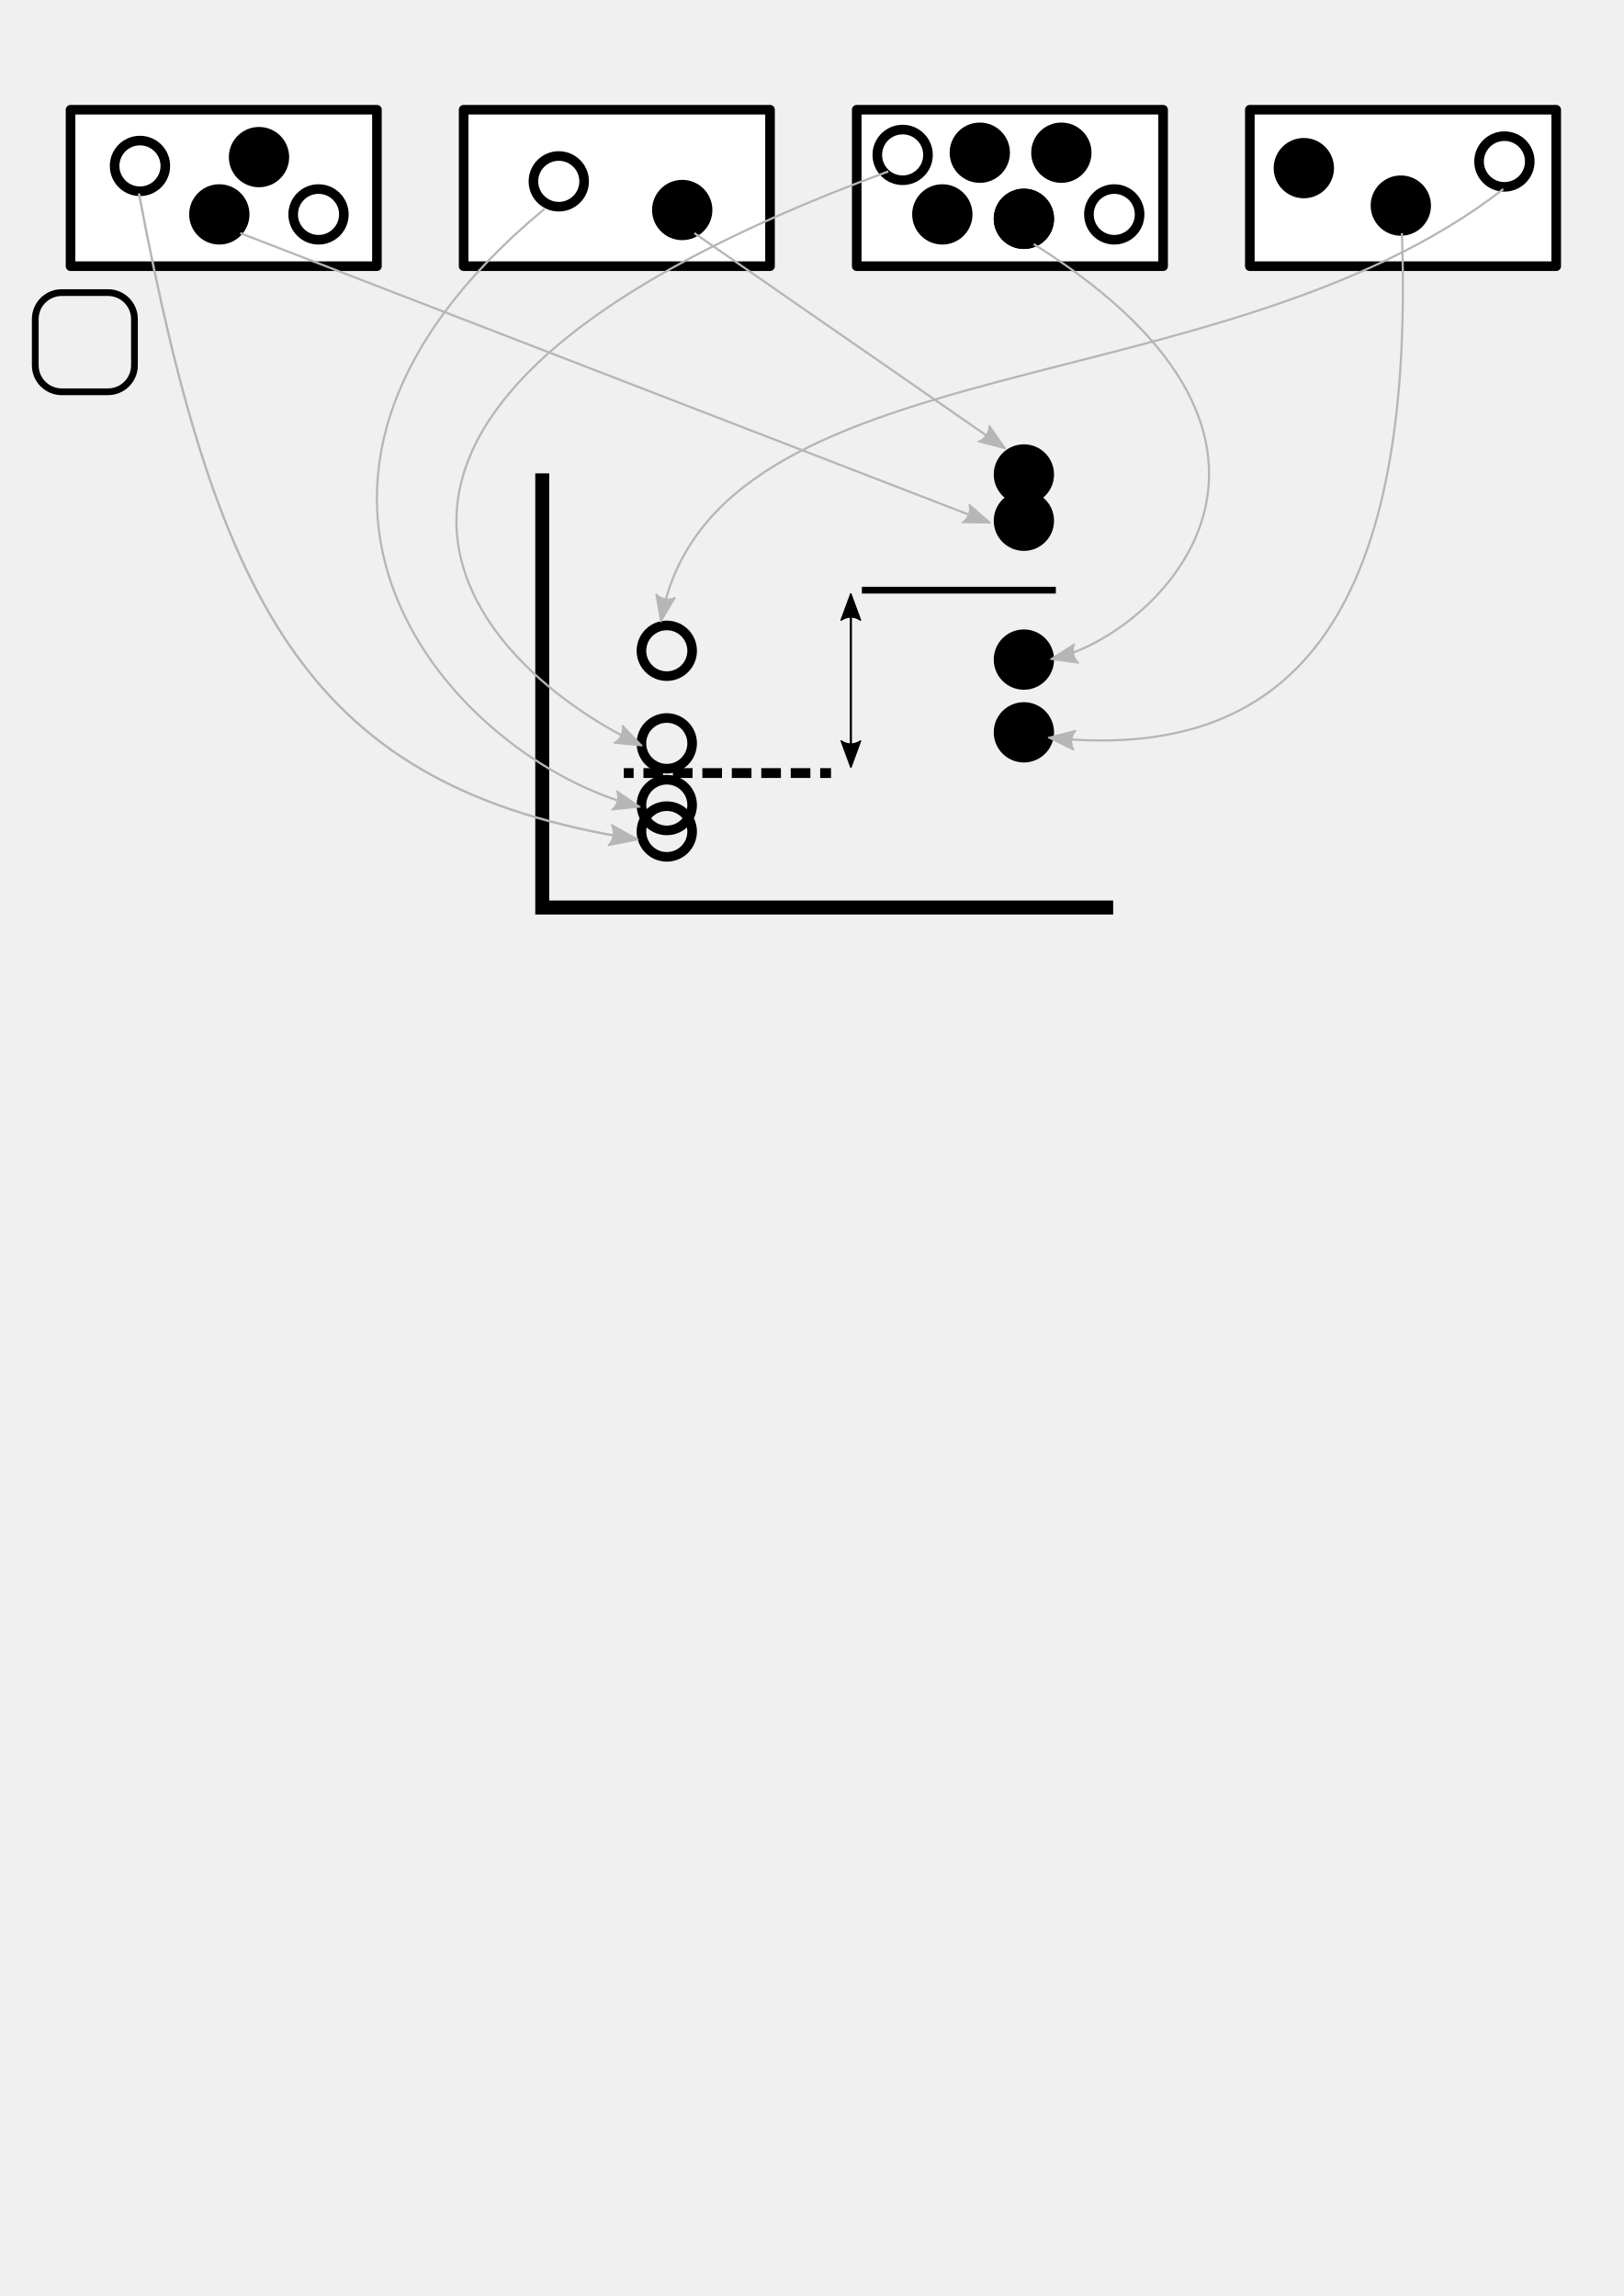
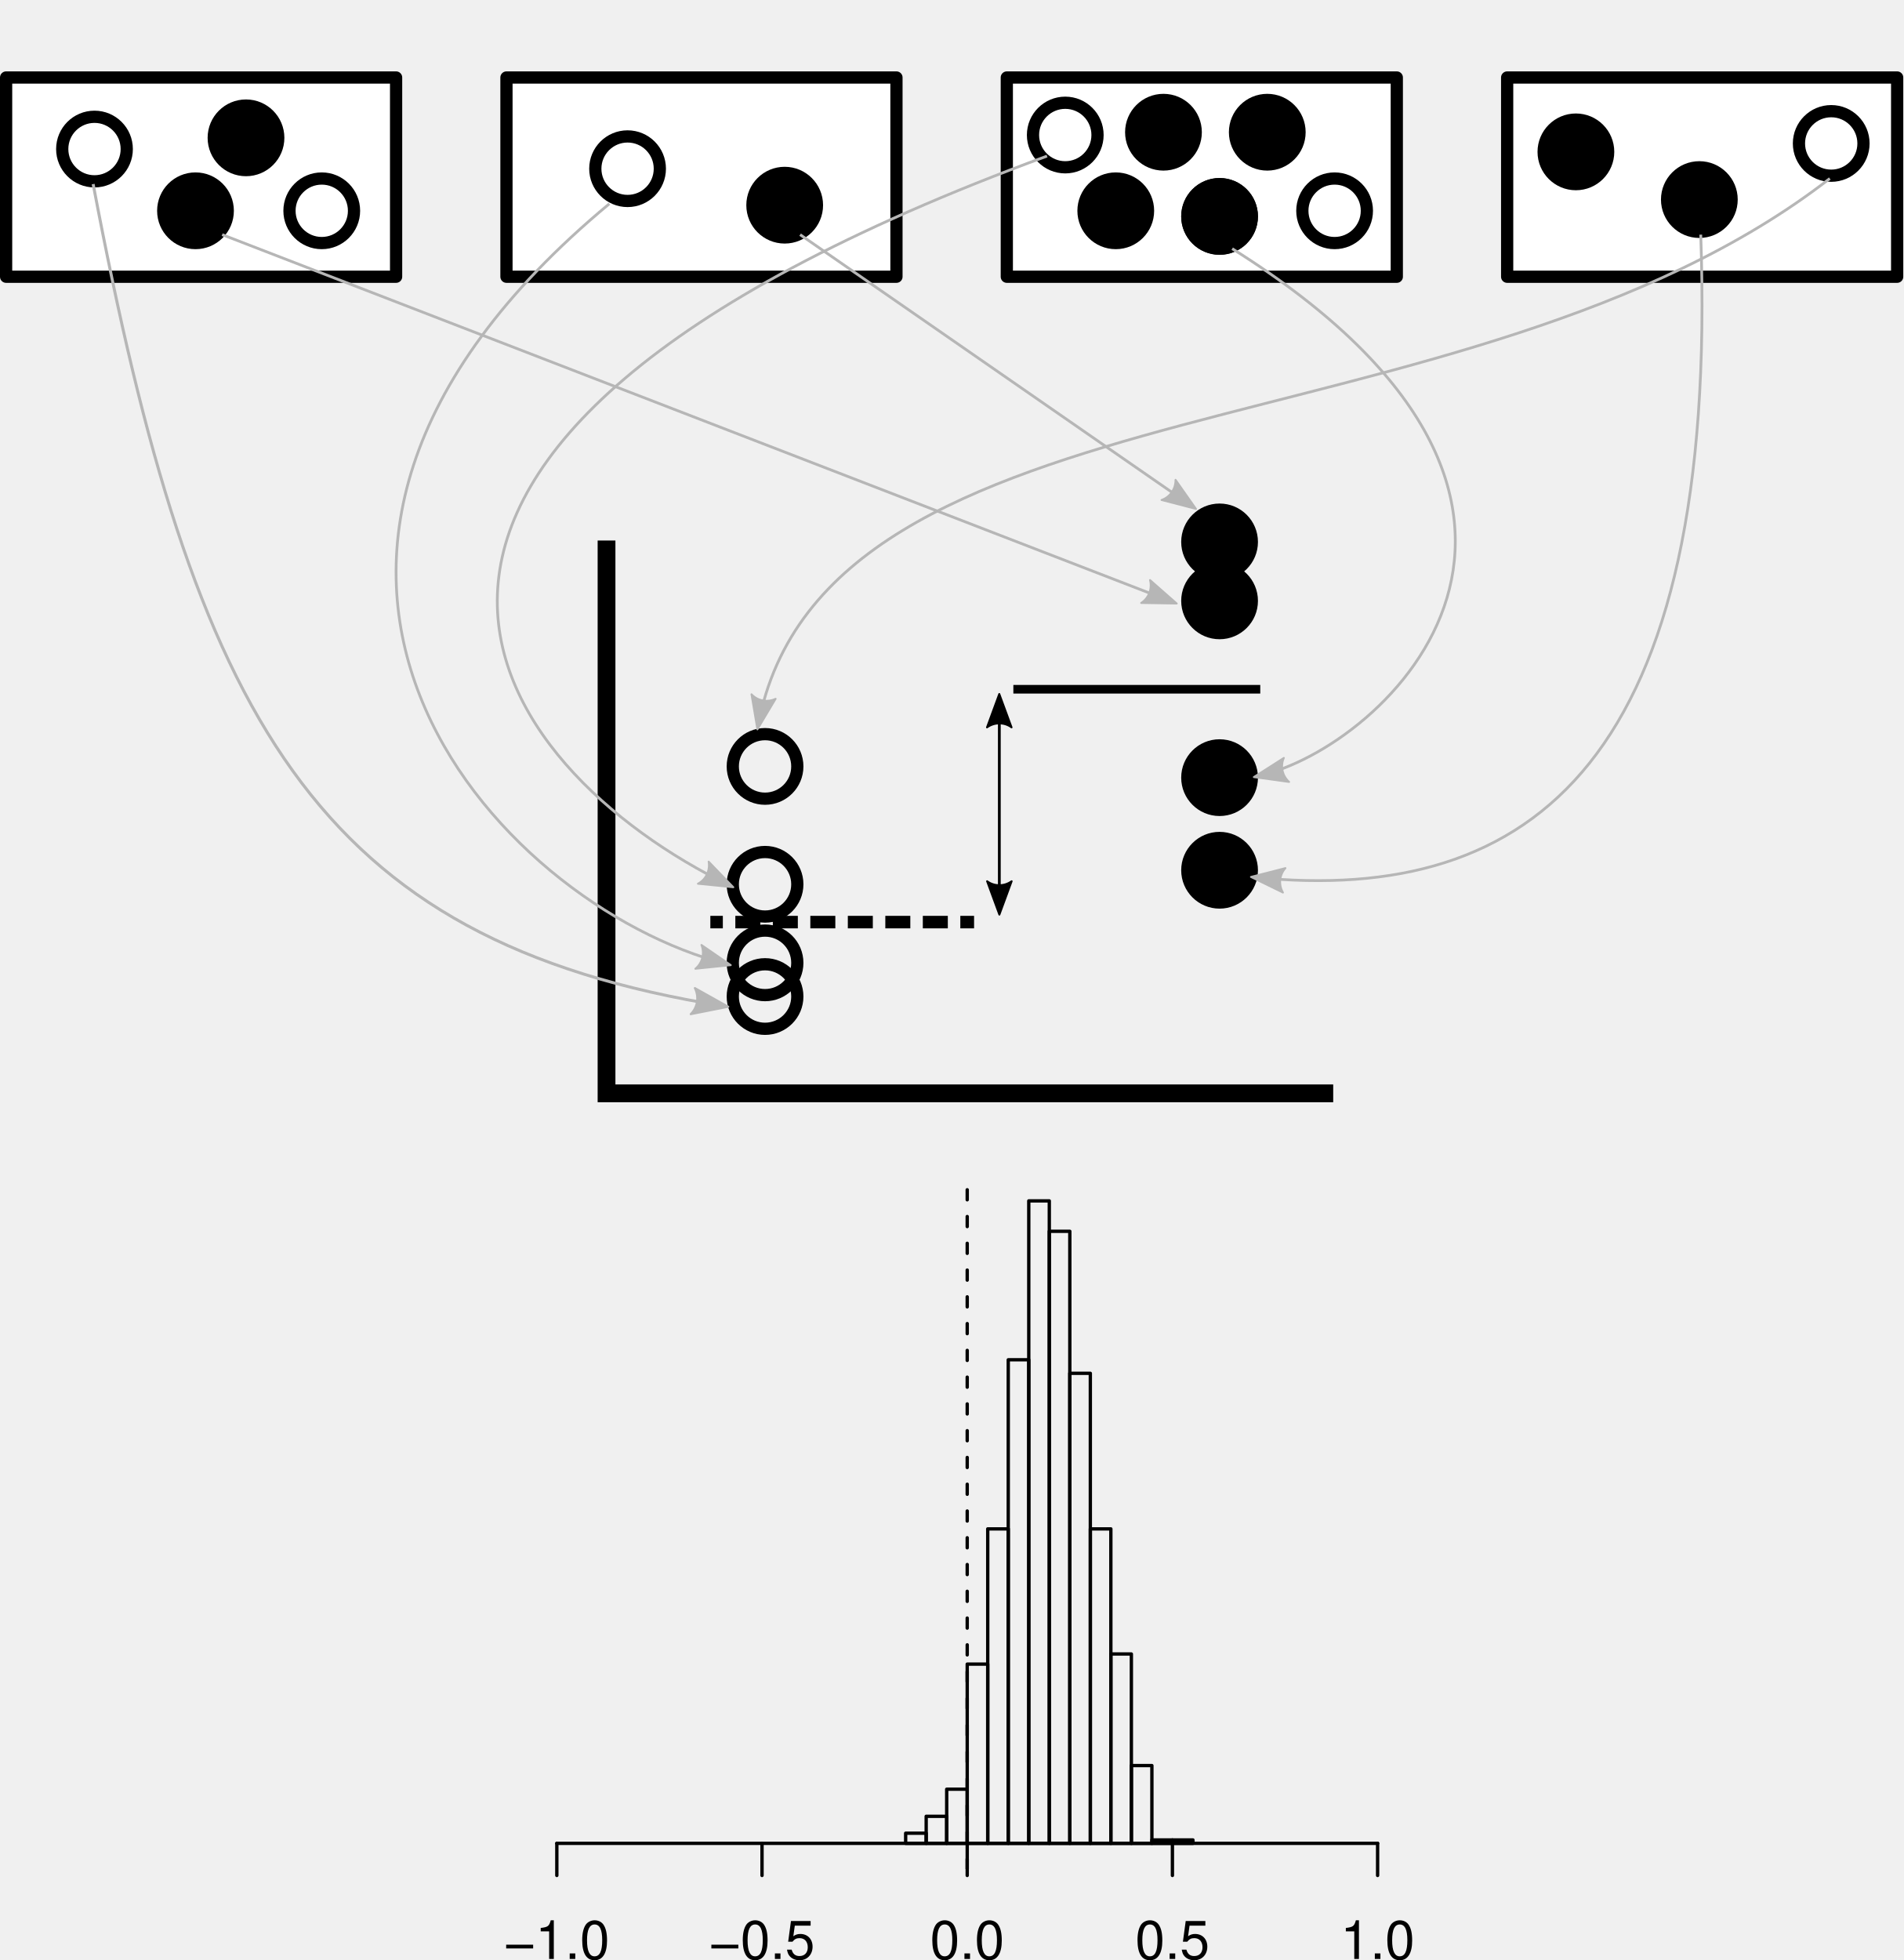
- <svg xmlns="http://www.w3.org/2000/svg" width="210mm" height="297mm" viewBox="0 0 744.094 1052.362" id="svg2" version="1.1">
+ <svg xmlns="http://www.w3.org/2000/svg" width="193.391mm" height="199.121mm" viewBox="0 0 685.243 705.545" id="svg2" version="1.1">
  <defs id="defs4">
-     <marker orient="auto" refY="0.0" refX="0.0" id="marker4967" style="overflow:visible;">
-       <path id="path4969" style="fill-rule:evenodd;stroke-width:0.625;stroke-linejoin:round;stroke:#b6b6b6;stroke-opacity:1;fill:#b6b6b6;fill-opacity:1" d="M 8.719,4.034 L -2.207,0.016 L 8.719,-4.002 C 6.973,-1.63 6.983,1.616 8.719,4.034 z " transform="scale(1.1) rotate(180) translate(1,0)" />
+     <marker orient="auto" refY="0" refX="0" id="marker4967" style="overflow:visible">
+       <path id="path4969" style="fill:#b6b6b6;fill-opacity:1;fill-rule:evenodd;stroke:#b6b6b6;stroke-width:0.625;stroke-linejoin:round;stroke-opacity:1" d="M 8.719,4.034 -2.207,0.016 8.719,-4.002 c -1.745,2.372 -1.735,5.617 -6e-7,8.035 z" transform="matrix(-1.1,0,0,-1.1,-1.1,0)" />
    </marker>
-     <marker orient="auto" refY="0.0" refX="0.0" id="marker4897" style="overflow:visible;">
-       <path id="path4899" style="fill-rule:evenodd;stroke-width:0.625;stroke-linejoin:round;stroke:#b6b6b6;stroke-opacity:1;fill:#b6b6b6;fill-opacity:1" d="M 8.719,4.034 L -2.207,0.016 L 8.719,-4.002 C 6.973,-1.63 6.983,1.616 8.719,4.034 z " transform="scale(1.1) rotate(180) translate(1,0)" />
+     <marker orient="auto" refY="0" refX="0" id="marker4897" style="overflow:visible">
+       <path id="path4899" style="fill:#b6b6b6;fill-opacity:1;fill-rule:evenodd;stroke:#b6b6b6;stroke-width:0.625;stroke-linejoin:round;stroke-opacity:1" d="M 8.719,4.034 -2.207,0.016 8.719,-4.002 c -1.745,2.372 -1.735,5.617 -6e-7,8.035 z" transform="matrix(-1.1,0,0,-1.1,-1.1,0)" />
    </marker>
-     <marker orient="auto" refY="0.0" refX="0.0" id="marker4833" style="overflow:visible;">
-       <path id="path4835" style="fill-rule:evenodd;stroke-width:0.625;stroke-linejoin:round;stroke:#b6b6b6;stroke-opacity:1;fill:#b6b6b6;fill-opacity:1" d="M 8.719,4.034 L -2.207,0.016 L 8.719,-4.002 C 6.973,-1.63 6.983,1.616 8.719,4.034 z " transform="scale(1.1) rotate(180) translate(1,0)" />
+     <marker orient="auto" refY="0" refX="0" id="marker4833" style="overflow:visible">
+       <path id="path4835" style="fill:#b6b6b6;fill-opacity:1;fill-rule:evenodd;stroke:#b6b6b6;stroke-width:0.625;stroke-linejoin:round;stroke-opacity:1" d="M 8.719,4.034 -2.207,0.016 8.719,-4.002 c -1.745,2.372 -1.735,5.617 -6e-7,8.035 z" transform="matrix(-1.1,0,0,-1.1,-1.1,0)" />
    </marker>
-     <marker orient="auto" refY="0.0" refX="0.0" id="marker4775" style="overflow:visible;">
-       <path id="path4777" style="fill-rule:evenodd;stroke-width:0.625;stroke-linejoin:round;stroke:#b6b6b6;stroke-opacity:1;fill:#b6b6b6;fill-opacity:1" d="M 8.719,4.034 L -2.207,0.016 L 8.719,-4.002 C 6.973,-1.63 6.983,1.616 8.719,4.034 z " transform="scale(1.1) rotate(180) translate(1,0)" />
+     <marker orient="auto" refY="0" refX="0" id="marker4775" style="overflow:visible">
+       <path id="path4777" style="fill:#b6b6b6;fill-opacity:1;fill-rule:evenodd;stroke:#b6b6b6;stroke-width:0.625;stroke-linejoin:round;stroke-opacity:1" d="M 8.719,4.034 -2.207,0.016 8.719,-4.002 c -1.745,2.372 -1.735,5.617 -6e-7,8.035 z" transform="matrix(-1.1,0,0,-1.1,-1.1,0)" />
    </marker>
-     <marker orient="auto" refY="0.0" refX="0.0" id="marker4723" style="overflow:visible;">
-       <path id="path4725" style="fill-rule:evenodd;stroke-width:0.625;stroke-linejoin:round;stroke:#b6b6b6;stroke-opacity:1;fill:#b6b6b6;fill-opacity:1" d="M 8.719,4.034 L -2.207,0.016 L 8.719,-4.002 C 6.973,-1.63 6.983,1.616 8.719,4.034 z " transform="scale(1.1) rotate(180) translate(1,0)" />
+     <marker orient="auto" refY="0" refX="0" id="marker4723" style="overflow:visible">
+       <path id="path4725" style="fill:#b6b6b6;fill-opacity:1;fill-rule:evenodd;stroke:#b6b6b6;stroke-width:0.625;stroke-linejoin:round;stroke-opacity:1" d="M 8.719,4.034 -2.207,0.016 8.719,-4.002 c -1.745,2.372 -1.735,5.617 -6e-7,8.035 z" transform="matrix(-1.1,0,0,-1.1,-1.1,0)" />
    </marker>
-     <marker style="overflow:visible;" id="marker4665" refX="0.0" refY="0.0" orient="auto">
-       <path transform="scale(1.1) rotate(180) translate(1,0)" d="M 8.719,4.034 L -2.207,0.016 L 8.719,-4.002 C 6.973,-1.63 6.983,1.616 8.719,4.034 z " style="fill-rule:evenodd;stroke-width:0.625;stroke-linejoin:round;stroke:#b6b6b6;stroke-opacity:1;fill:#b6b6b6;fill-opacity:1" id="path4667" />
+     <marker style="overflow:visible" id="marker4665" refX="0" refY="0" orient="auto">
+       <path transform="matrix(-1.1,0,0,-1.1,-1.1,0)" d="M 8.719,4.034 -2.207,0.016 8.719,-4.002 c -1.745,2.372 -1.735,5.617 -6e-7,8.035 z" style="fill:#b6b6b6;fill-opacity:1;fill-rule:evenodd;stroke:#b6b6b6;stroke-width:0.625;stroke-linejoin:round;stroke-opacity:1" id="path4667" />
    </marker>
-     <marker style="overflow:visible;" id="marker4625" refX="0.0" refY="0.0" orient="auto">
-       <path transform="scale(1.1) rotate(180) translate(1,0)" d="M 8.719,4.034 L -2.207,0.016 L 8.719,-4.002 C 6.973,-1.63 6.983,1.616 8.719,4.034 z " style="fill-rule:evenodd;stroke-width:0.625;stroke-linejoin:round;stroke:#b6b6b6;stroke-opacity:1;fill:#b6b6b6;fill-opacity:1" id="path4627" />
+     <marker style="overflow:visible" id="marker4625" refX="0" refY="0" orient="auto">
+       <path transform="matrix(-1.1,0,0,-1.1,-1.1,0)" d="M 8.719,4.034 -2.207,0.016 8.719,-4.002 c -1.745,2.372 -1.735,5.617 -6e-7,8.035 z" style="fill:#b6b6b6;fill-opacity:1;fill-rule:evenodd;stroke:#b6b6b6;stroke-width:0.625;stroke-linejoin:round;stroke-opacity:1" id="path4627" />
    </marker>
-     <marker style="overflow:visible;" id="marker4591" refX="0.0" refY="0.0" orient="auto">
-       <path transform="scale(1.1) rotate(180) translate(1,0)" d="M 8.719,4.034 L -2.207,0.016 L 8.719,-4.002 C 6.973,-1.63 6.983,1.616 8.719,4.034 z " style="fill-rule:evenodd;stroke-width:0.625;stroke-linejoin:round;stroke:#b6b6b6;stroke-opacity:1;fill:#b6b6b6;fill-opacity:1" id="path4593" />
+     <marker style="overflow:visible" id="marker4591" refX="0" refY="0" orient="auto">
+       <path transform="matrix(-1.1,0,0,-1.1,-1.1,0)" d="M 8.719,4.034 -2.207,0.016 8.719,-4.002 c -1.745,2.372 -1.735,5.617 -6e-7,8.035 z" style="fill:#b6b6b6;fill-opacity:1;fill-rule:evenodd;stroke:#b6b6b6;stroke-width:0.625;stroke-linejoin:round;stroke-opacity:1" id="path4593" />
    </marker>
-     <marker orient="auto" refY="0.0" refX="0.0" id="Arrow2Lend" style="overflow:visible;">
-       <path id="path4264" style="fill-rule:evenodd;stroke-width:0.625;stroke-linejoin:round;stroke:#000000;stroke-opacity:1;fill:#000000;fill-opacity:1" d="M 8.719,4.034 L -2.207,0.016 L 8.719,-4.002 C 6.973,-1.63 6.983,1.616 8.719,4.034 z " transform="scale(1.1) rotate(180) translate(1,0)" />
+     <marker orient="auto" refY="0" refX="0" id="Arrow2Lend" style="overflow:visible">
+       <path id="path4264" style="fill:#000000;fill-opacity:1;fill-rule:evenodd;stroke:#000000;stroke-width:0.625;stroke-linejoin:round;stroke-opacity:1" d="M 8.719,4.034 -2.207,0.016 8.719,-4.002 c -1.745,2.372 -1.735,5.617 -6e-7,8.035 z" transform="matrix(-1.1,0,0,-1.1,-1.1,0)" />
    </marker>
-     <marker orient="auto" refY="0.0" refX="0.0" id="Arrow2Lstart" style="overflow:visible">
-       <path id="path4261" style="fill-rule:evenodd;stroke-width:0.625;stroke-linejoin:round;stroke:#000000;stroke-opacity:1;fill:#000000;fill-opacity:1" d="M 8.719,4.034 L -2.207,0.016 L 8.719,-4.002 C 6.973,-1.63 6.983,1.616 8.719,4.034 z " transform="scale(1.1) translate(1,0)" />
+     <marker orient="auto" refY="0" refX="0" id="Arrow2Lstart" style="overflow:visible">
+       <path id="path4261" style="fill:#000000;fill-opacity:1;fill-rule:evenodd;stroke:#000000;stroke-width:0.625;stroke-linejoin:round;stroke-opacity:1" d="M 8.719,4.034 -2.207,0.016 8.719,-4.002 c -1.745,2.372 -1.735,5.617 -6e-7,8.035 z" transform="matrix(1.1,0,0,1.1,1.1,0)" />
    </marker>
-     <marker orient="auto" refY="0.0" refX="0.0" id="Arrow1Lstart" style="overflow:visible">
-       <path id="path4243" d="M 0.0,0.0 L 5.0,-5.0 L -12.5,0.0 L 5.0,5.0 L 0.0,0.0 z " style="fill-rule:evenodd;stroke:#000000;stroke-width:1pt;stroke-opacity:1;fill:#000000;fill-opacity:1" transform="scale(0.8) translate(12.5,0)" />
+     <marker orient="auto" refY="0" refX="0" id="Arrow1Lstart" style="overflow:visible">
+       <path id="path4243" d="M 0,0 5,-5 -12.5,0 5,5 0,0 Z" style="fill:#000000;fill-opacity:1;fill-rule:evenodd;stroke:#000000;stroke-width:1pt;stroke-opacity:1" transform="matrix(0.8,0,0,0.8,10,0)" />
    </marker>
+     <clipPath id="clipPath6672" clipPathUnits="userSpaceOnUse">
+       <path id="path6674" d="m 59.04,73.44 198.72,0 0,155.52 -198.72,0 0,-155.52 z" />
+     </clipPath>
+     <clipPath id="clipPath6742" clipPathUnits="userSpaceOnUse">
+       <path id="path6744" d="m 59.04,73.44 198.72,0 0,155.52 -198.72,0 0,-155.52 z" />
+     </clipPath>
  </defs>
-   <g id="layer1">
+   <g id="layer1" transform="translate(-30.12488,-22.39422)">
    <rect style="opacity:1;fill:#ffffff;fill-opacity:1;stroke:#000000;stroke-width:4.4;stroke-linecap:square;stroke-linejoin:round;stroke-miterlimit:4;stroke-dasharray:none;stroke-dashoffset:0;stroke-opacity:1" id="rect4136" width="140.411" height="71.721" x="32.325" y="50.291" ry="0" />
    <rect ry="0" y="50.291" x="212.469" height="71.721" width="140.411" id="rect4138" style="opacity:1;fill:#ffffff;fill-opacity:1;stroke:#000000;stroke-width:4.4;stroke-linecap:square;stroke-linejoin:round;stroke-miterlimit:4;stroke-dasharray:none;stroke-dashoffset:0;stroke-opacity:1" />
    <rect style="opacity:1;fill:#ffffff;fill-opacity:1;stroke:#000000;stroke-width:4.4;stroke-linecap:square;stroke-linejoin:round;stroke-miterlimit:4;stroke-dasharray:none;stroke-dashoffset:0;stroke-opacity:1" id="rect4140" width="140.411" height="71.721" x="392.613" y="50.291" ry="0" />
    <rect ry="0" y="50.291" x="572.756" height="71.721" width="140.411" id="rect4142" style="opacity:1;fill:#ffffff;fill-opacity:1;stroke:#000000;stroke-width:4.4;stroke-linecap:square;stroke-linejoin:round;stroke-miterlimit:4;stroke-dasharray:none;stroke-dashoffset:0;stroke-opacity:1" />
    <flowRoot xml:space="preserve" id="flowRoot4144" style="font-style:normal;font-weight:normal;font-size:23.299px;line-height:125%;font-family:sans-serif;letter-spacing:0px;word-spacing:0px;fill:#000000;fill-opacity:1;stroke:none;stroke-width:1px;stroke-linecap:butt;stroke-linejoin:miter;stroke-opacity:1" transform="translate(12.12183,-1.010153)">
      <flowRegion id="flowRegion4146">
        <rect id="rect4148" width="346.566" height="70.608" x="18.811" y="17.883" />
      </flowRegion>
      <flowPara id="flowPara4150">Language Families</flowPara>
    </flowRoot>
    <circle style="opacity:1;fill:#ffffff;fill-opacity:1;stroke:#000000;stroke-width:4.4;stroke-linecap:square;stroke-linejoin:round;stroke-miterlimit:4;stroke-dasharray:none;stroke-dashoffset:0;stroke-opacity:1" id="path4152" cx="64.145" cy="76.05" r="11.617" />
    <circle r="11.617" cy="98.273" cx="100.51" id="circle4154" style="opacity:1;fill:#000000;fill-opacity:1;stroke:#000000;stroke-width:4.4;stroke-linecap:square;stroke-linejoin:round;stroke-miterlimit:4;stroke-dasharray:none;stroke-dashoffset:0;stroke-opacity:1" />
    <circle style="opacity:1;fill:#000000;fill-opacity:1;stroke:#000000;stroke-width:4.4;stroke-linecap:square;stroke-linejoin:round;stroke-miterlimit:4;stroke-dasharray:none;stroke-dashoffset:0;stroke-opacity:1" id="circle4156" cx="118.693" cy="72.009" r="11.617" />
    <circle r="11.617" cy="98.273" cx="145.967" id="circle4158" style="opacity:1;fill:#ffffff;fill-opacity:1;stroke:#000000;stroke-width:4.4;stroke-linecap:square;stroke-linejoin:round;stroke-miterlimit:4;stroke-dasharray:none;stroke-dashoffset:0;stroke-opacity:1" />
    <circle style="opacity:1;fill:#000000;fill-opacity:1;stroke:#000000;stroke-width:4.4;stroke-linecap:square;stroke-linejoin:round;stroke-miterlimit:4;stroke-dasharray:none;stroke-dashoffset:0;stroke-opacity:1" id="circle4160" cx="312.642" cy="96.253" r="11.617" />
    <circle r="11.617" cy="83.121" cx="256.074" id="circle4162" style="opacity:1;fill:#ffffff;fill-opacity:1;stroke:#000000;stroke-width:4.4;stroke-linecap:square;stroke-linejoin:round;stroke-miterlimit:4;stroke-dasharray:none;stroke-dashoffset:0;stroke-opacity:1" />
    <circle style="opacity:1;fill:#ffffff;fill-opacity:1;stroke:#000000;stroke-width:4.4;stroke-linecap:square;stroke-linejoin:round;stroke-miterlimit:4;stroke-dasharray:none;stroke-dashoffset:0;stroke-opacity:1" id="circle4164" cx="413.657" cy="70.999" r="11.617" />
    <circle r="11.617" cy="69.989" cx="449.013" id="circle4166" style="opacity:1;fill:#000000;fill-opacity:1;stroke:#000000;stroke-width:4.4;stroke-linecap:square;stroke-linejoin:round;stroke-miterlimit:4;stroke-dasharray:none;stroke-dashoffset:0;stroke-opacity:1" />
    <circle style="opacity:1;fill:#000000;fill-opacity:1;stroke:#000000;stroke-width:4.4;stroke-linecap:square;stroke-linejoin:round;stroke-miterlimit:4;stroke-dasharray:none;stroke-dashoffset:0;stroke-opacity:1" id="circle4168" cx="486.388" cy="69.989" r="11.617" />
    <circle r="11.617" cy="98.273" cx="510.632" id="circle4170" style="opacity:1;fill:#ffffff;fill-opacity:1;stroke:#000000;stroke-width:4.4;stroke-linecap:square;stroke-linejoin:round;stroke-miterlimit:4;stroke-dasharray:none;stroke-dashoffset:0;stroke-opacity:1" />
    <circle style="opacity:1;fill:#000000;fill-opacity:1;stroke:#000000;stroke-width:4.4;stroke-linecap:square;stroke-linejoin:round;stroke-miterlimit:4;stroke-dasharray:none;stroke-dashoffset:0;stroke-opacity:1" id="circle4172" cx="469.216" cy="100.293" r="11.617" />
    <circle r="11.617" cy="98.273" cx="431.84" id="circle4174" style="opacity:1;fill:#000000;fill-opacity:1;stroke:#000000;stroke-width:4.4;stroke-linecap:square;stroke-linejoin:round;stroke-miterlimit:4;stroke-dasharray:none;stroke-dashoffset:0;stroke-opacity:1" />
    <circle style="opacity:1;fill:#000000;fill-opacity:1;stroke:#000000;stroke-width:4.4;stroke-linecap:square;stroke-linejoin:round;stroke-miterlimit:4;stroke-dasharray:none;stroke-dashoffset:0;stroke-opacity:1" id="circle4176" cx="597.505" cy="77.06" r="11.617" />
    <circle r="11.617" cy="94.233" cx="641.952" id="circle4178" style="opacity:1;fill:#000000;fill-opacity:1;stroke:#000000;stroke-width:4.4;stroke-linecap:square;stroke-linejoin:round;stroke-miterlimit:4;stroke-dasharray:none;stroke-dashoffset:0;stroke-opacity:1" />
    <circle style="opacity:1;fill:#ffffff;fill-opacity:1;stroke:#000000;stroke-width:4.4;stroke-linecap:square;stroke-linejoin:round;stroke-miterlimit:4;stroke-dasharray:none;stroke-dashoffset:0;stroke-opacity:1" id="circle4180" cx="689.429" cy="74.029" r="11.617" />
    <path style="fill:none;fill-rule:evenodd;stroke:#000000;stroke-width:6.4;stroke-linecap:butt;stroke-linejoin:miter;stroke-miterlimit:4;stroke-dasharray:none;stroke-opacity:1" d="m 248.498,216.966 0,199 261.63,0" id="path4182" />
    <circle style="opacity:1;fill:none;fill-opacity:1;stroke:#000000;stroke-width:4.4;stroke-linecap:square;stroke-linejoin:round;stroke-miterlimit:4;stroke-dasharray:none;stroke-dashoffset:0;stroke-opacity:1" id="circle4184" cx="305.571" cy="368.994" r="11.617" />
    <circle r="11.617" cy="340.71" cx="305.571" id="circle4197" style="opacity:1;fill:none;fill-opacity:1;stroke:#000000;stroke-width:4.4;stroke-linecap:square;stroke-linejoin:round;stroke-miterlimit:4;stroke-dasharray:none;stroke-dashoffset:0;stroke-opacity:1" />
    <circle style="opacity:1;fill:none;fill-opacity:1;stroke:#000000;stroke-width:4.4;stroke-linecap:square;stroke-linejoin:round;stroke-miterlimit:4;stroke-dasharray:none;stroke-dashoffset:0;stroke-opacity:1" id="circle4199" cx="305.571" cy="298.283" r="11.617" />
    <circle r="11.617" cy="100.293" cx="469.216" id="circle4201" style="opacity:1;fill:#000000;fill-opacity:1;stroke:#000000;stroke-width:4.4;stroke-linecap:square;stroke-linejoin:round;stroke-miterlimit:4;stroke-dasharray:none;stroke-dashoffset:0;stroke-opacity:1" />
    <circle r="11.617" cy="381.116" cx="305.571" id="circle4203" style="opacity:1;fill:none;fill-opacity:1;stroke:#000000;stroke-width:4.4;stroke-linecap:square;stroke-linejoin:round;stroke-miterlimit:4;stroke-dasharray:none;stroke-dashoffset:0;stroke-opacity:1" />
    <circle style="opacity:1;fill:#000000;fill-opacity:1;stroke:#000000;stroke-width:4.4;stroke-linecap:square;stroke-linejoin:round;stroke-miterlimit:4;stroke-dasharray:none;stroke-dashoffset:0;stroke-opacity:1" id="circle4205" cx="469.216" cy="335.659" r="11.617" />
    <circle r="11.617" cy="302.324" cx="469.216" id="circle4207" style="opacity:1;fill:#000000;fill-opacity:1;stroke:#000000;stroke-width:4.4;stroke-linecap:square;stroke-linejoin:round;stroke-miterlimit:4;stroke-dasharray:none;stroke-dashoffset:0;stroke-opacity:1" />
    <circle style="opacity:1;fill:#000000;fill-opacity:1;stroke:#000000;stroke-width:4.4;stroke-linecap:square;stroke-linejoin:round;stroke-miterlimit:4;stroke-dasharray:none;stroke-dashoffset:0;stroke-opacity:1" id="circle4209" cx="469.216" cy="238.684" r="11.617" />
    <circle r="11.617" cy="217.471" cx="469.216" id="circle4211" style="opacity:1;fill:#000000;fill-opacity:1;stroke:#000000;stroke-width:4.4;stroke-linecap:square;stroke-linejoin:round;stroke-miterlimit:4;stroke-dasharray:none;stroke-dashoffset:0;stroke-opacity:1" />
    <path style="fill:none;fill-rule:evenodd;stroke:#b6b6b6;stroke-width:1.076px;stroke-linecap:butt;stroke-linejoin:miter;stroke-opacity:1;marker-end:url(#marker4625)" d="M 63.659,88.658 C 100.146,280.923 143.108,361.086 290.905,384.593" id="path4213" />
    <path style="fill:none;fill-rule:evenodd;stroke:#b6b6b6;stroke-width:1px;stroke-linecap:butt;stroke-linejoin:miter;stroke-opacity:1;marker-end:url(#marker4591)" d="M 249.508,95.748 C 94.62,224.286 208.348,348.131 291.934,369.499" id="path4217" />
    <path style="fill:none;fill-rule:evenodd;stroke:#b6b6b6;stroke-width:1px;stroke-linecap:butt;stroke-linejoin:miter;stroke-opacity:1;marker-end:url(#marker4665)" d="M 407.091,78.575 C 117.993,184.806 206.88,299.435 292.944,341.215" id="path4219" />
    <path style="fill:none;fill-rule:evenodd;stroke:#b6b6b6;stroke-width:1px;stroke-linecap:butt;stroke-linejoin:miter;stroke-opacity:1;marker-end:url(#marker4897)" d="M 688.924,86.656 C 558.507,187.841 326.919,156.275 303.046,283.636" id="path4221" />
    <path style="fill:none;fill-rule:evenodd;stroke:#b6b6b6;stroke-width:1px;stroke-linecap:butt;stroke-linejoin:miter;stroke-opacity:1;marker-end:url(#marker4967)" d="m 642.457,106.859 c 6.636,188.431 -59.83,241.621 -160.614,231.325" id="path4223" />
    <path style="fill:none;fill-rule:evenodd;stroke:#b6b6b6;stroke-width:1px;stroke-linecap:butt;stroke-linejoin:miter;stroke-opacity:1;marker-end:url(#marker4723)" d="m 473.762,111.91 c 147.424,92.467 55.672,179.701 9.091,189.909" id="path4225" />
    <path style="fill:none;fill-rule:evenodd;stroke:#b6b6b6;stroke-width:1px;stroke-linecap:butt;stroke-linejoin:miter;stroke-opacity:1;marker-end:url(#marker4775)" d="m 318.198,106.859 141.421,97.985" id="path4227" />
    <path style="fill:none;fill-rule:evenodd;stroke:#b6b6b6;stroke-width:1px;stroke-linecap:butt;stroke-linejoin:miter;stroke-opacity:1;marker-end:url(#marker4833)" d="M 110.107,106.859 452.548,239.189" id="path4229" />
    <path style="fill:none;fill-rule:evenodd;stroke:#000000;stroke-width:4.5;stroke-linecap:butt;stroke-linejoin:miter;stroke-miterlimit:4;stroke-dasharray:9, 4.5;stroke-dashoffset:4.5;stroke-opacity:1" d="m 285.873,354.326 94.954,0" id="path4233" />
    <path style="fill:none;fill-rule:evenodd;stroke:#000000;stroke-width:3.1;stroke-linecap:butt;stroke-linejoin:miter;stroke-miterlimit:4;stroke-dasharray:none;stroke-opacity:1" d="m 483.863,270.504 -88.893,0" id="path4235" />
    <path style="fill:none;fill-rule:evenodd;stroke:#000000;stroke-width:1px;stroke-linecap:butt;stroke-linejoin:miter;stroke-opacity:1;marker-start:url(#Arrow2Lstart);marker-end:url(#Arrow2Lend)" d="m 389.919,273.535 0,76.772" id="path4237" />
    <flowRoot transform="translate(12.12183,124.2488)" style="font-style:normal;font-weight:normal;font-size:23.299px;line-height:125%;font-family:sans-serif;letter-spacing:0px;word-spacing:0px;fill:#000000;fill-opacity:1;stroke:none;stroke-width:1px;stroke-linecap:butt;stroke-linejoin:miter;stroke-opacity:1" id="flowRoot6483" xml:space="preserve">
      <flowRegion id="flowRegion6485">
        <rect y="17.883" x="18.811" height="70.608" width="346.566" id="rect6487" />
      </flowRegion>
-       <flowPara id="flowPara6489">1</flowPara>
+       <flowPara id="flowPara6489">A</flowPara>
    </flowRoot>
-     <rect style="opacity:1;fill:none;fill-opacity:1;stroke:#000000;stroke-width:3.1;stroke-linecap:square;stroke-linejoin:round;stroke-miterlimit:4;stroke-dasharray:none;stroke-dashoffset:4.5;stroke-opacity:1" id="rect6493" width="45.457" height="45.457" x="16.162" y="134.113" ry="12.122" />
+     <flowRoot xml:space="preserve" id="flowRoot6514" style="font-style:normal;font-weight:normal;font-size:23.299px;line-height:125%;font-family:sans-serif;letter-spacing:0px;word-spacing:0px;fill:#000000;fill-opacity:1;stroke:none;stroke-width:1px;stroke-linecap:butt;stroke-linejoin:miter;stroke-opacity:1" transform="translate(384.9493,280.8224)">
+       <flowRegion id="flowRegion6516">
+         <rect id="rect6518" width="346.566" height="70.608" x="18.811" y="17.883" />
+       </flowRegion>
+       <flowPara id="flowPara6520">B</flowPara>
+     </flowRoot>
+     <g transform="matrix(1.606034,0,0,-1.606034,123.9621,813.1419)" id="g6662">
+       <g id="g6664" />
+       <g id="g6666" />
+       <g id="g6668">
+         <g clip-path="url(#clipPath6672)" id="g6670">
+           <path id="path6676" style="fill:none;stroke:#000000;stroke-width:0.75;stroke-linecap:round;stroke-linejoin:round;stroke-miterlimit:10;stroke-dasharray:none;stroke-opacity:1" d="m 144.6,79.2 4.6,0 0,2.27 -4.6,0 0,-2.27 z" />
+           <path id="path6678" style="fill:none;stroke:#000000;stroke-width:0.75;stroke-linecap:round;stroke-linejoin:round;stroke-miterlimit:10;stroke-dasharray:none;stroke-opacity:1" d="m 149.2,79.2 4.6,0 0,6.06 -4.6,0 0,-6.06 z" />
+           <path id="path6680" style="fill:none;stroke:#000000;stroke-width:0.75;stroke-linecap:round;stroke-linejoin:round;stroke-miterlimit:10;stroke-dasharray:none;stroke-opacity:1" d="m 153.8,79.2 4.6,0 0,12.13 -4.6,0 0,-12.13 z" />
+           <path id="path6682" style="fill:none;stroke:#000000;stroke-width:0.75;stroke-linecap:round;stroke-linejoin:round;stroke-miterlimit:10;stroke-dasharray:none;stroke-opacity:1" d="m 158.4,79.2 4.6,0 0,40.17 -4.6,0 0,-40.17 z" />
+           <path id="path6684" style="fill:none;stroke:#000000;stroke-width:0.75;stroke-linecap:round;stroke-linejoin:round;stroke-miterlimit:10;stroke-dasharray:none;stroke-opacity:1" d="m 163,79.2 4.6,0 0,70.48 -4.6,0 0,-70.48 z" />
+           <path id="path6686" style="fill:none;stroke:#000000;stroke-width:0.75;stroke-linecap:round;stroke-linejoin:round;stroke-miterlimit:10;stroke-dasharray:none;stroke-opacity:1" d="m 167.6,79.2 4.6,0 0,108.38 -4.6,0 0,-108.38 z" />
+           <path id="path6688" style="fill:none;stroke:#000000;stroke-width:0.75;stroke-linecap:round;stroke-linejoin:round;stroke-miterlimit:10;stroke-dasharray:none;stroke-opacity:1" d="m 172.2,79.2 4.6,0 0,144 -4.6,0 0,-144 z" />
+           <path id="path6690" style="fill:none;stroke:#000000;stroke-width:0.75;stroke-linecap:round;stroke-linejoin:round;stroke-miterlimit:10;stroke-dasharray:none;stroke-opacity:1" d="m 176.8,79.2 4.6,0 0,137.18 -4.6,0 0,-137.18 z" />
+           <path id="path6692" style="fill:none;stroke:#000000;stroke-width:0.75;stroke-linecap:round;stroke-linejoin:round;stroke-miterlimit:10;stroke-dasharray:none;stroke-opacity:1" d="m 181.4,79.2 4.6,0 0,105.35 -4.6,0 0,-105.35 z" />
+           <path id="path6694" style="fill:none;stroke:#000000;stroke-width:0.75;stroke-linecap:round;stroke-linejoin:round;stroke-miterlimit:10;stroke-dasharray:none;stroke-opacity:1" d="m 186,79.2 4.6,0 0,70.48 -4.6,0 0,-70.48 z" />
+           <path id="path6696" style="fill:none;stroke:#000000;stroke-width:0.75;stroke-linecap:round;stroke-linejoin:round;stroke-miterlimit:10;stroke-dasharray:none;stroke-opacity:1" d="m 190.6,79.2 4.6,0 0,42.44 -4.6,0 0,-42.44 z" />
+           <path id="path6698" style="fill:none;stroke:#000000;stroke-width:0.75;stroke-linecap:round;stroke-linejoin:round;stroke-miterlimit:10;stroke-dasharray:none;stroke-opacity:1" d="m 195.2,79.2 4.6,0 0,17.43 -4.6,0 0,-17.43 z" />
+           <path id="path6700" style="fill:none;stroke:#000000;stroke-width:0.75;stroke-linecap:round;stroke-linejoin:round;stroke-miterlimit:10;stroke-dasharray:none;stroke-opacity:1" d="m 199.8,79.2 4.6,0 0,0.76 -4.6,0 0,-0.76 z" />
+           <path id="path6702" style="fill:none;stroke:#000000;stroke-width:0.75;stroke-linecap:round;stroke-linejoin:round;stroke-miterlimit:10;stroke-dasharray:none;stroke-opacity:1" d="m 204.4,79.2 4.6,0 0,0.76 -4.6,0 0,-0.76 z" />
+         </g>
+       </g>
+       <g id="g6704">
+         <path id="path6706" style="fill:none;stroke:#000000;stroke-width:0.75;stroke-linecap:round;stroke-linejoin:round;stroke-miterlimit:10;stroke-dasharray:none;stroke-opacity:1" d="m 66.4,79.2 184,0" />
+         <path id="path6708" style="fill:none;stroke:#000000;stroke-width:0.75;stroke-linecap:round;stroke-linejoin:round;stroke-miterlimit:10;stroke-dasharray:none;stroke-opacity:1" d="m 66.4,79.2 0,-7.2" />
+         <path id="path6710" style="fill:none;stroke:#000000;stroke-width:0.75;stroke-linecap:round;stroke-linejoin:round;stroke-miterlimit:10;stroke-dasharray:none;stroke-opacity:1" d="m 112.4,79.2 0,-7.2" />
+         <path id="path6712" style="fill:none;stroke:#000000;stroke-width:0.75;stroke-linecap:round;stroke-linejoin:round;stroke-miterlimit:10;stroke-dasharray:none;stroke-opacity:1" d="m 158.4,79.2 0,-7.2" />
+         <path id="path6714" style="fill:none;stroke:#000000;stroke-width:0.75;stroke-linecap:round;stroke-linejoin:round;stroke-miterlimit:10;stroke-dasharray:none;stroke-opacity:1" d="m 204.4,79.2 0,-7.2" />
+         <path id="path6716" style="fill:none;stroke:#000000;stroke-width:0.75;stroke-linecap:round;stroke-linejoin:round;stroke-miterlimit:10;stroke-dasharray:none;stroke-opacity:1" d="m 250.4,79.2 0,-7.2" />
+         <text id="text6718" style="font-variant:normal;font-weight:normal;font-size:12px;font-family:Helvetica;-inkscape-font-specification:Helvetica;writing-mode:lr-tb;fill:#000000;fill-opacity:1;fill-rule:nonzero;stroke:none" transform="matrix(1,0,0,-1,54.56,53.28)">
+           <tspan id="tspan6720" y="0" x="0 7.008 13.68 17.016">−1.0</tspan>
+         </text>
+         <text id="text6722" style="font-variant:normal;font-weight:normal;font-size:12px;font-family:Helvetica;-inkscape-font-specification:Helvetica;writing-mode:lr-tb;fill:#000000;fill-opacity:1;fill-rule:nonzero;stroke:none" transform="matrix(1,0,0,-1,100.56,53.28)">
+           <tspan id="tspan6724" y="0" x="0 7.008 13.68 17.016">−0.5</tspan>
+         </text>
+         <text id="text6726" style="font-variant:normal;font-weight:normal;font-size:12px;font-family:Helvetica;-inkscape-font-specification:Helvetica;writing-mode:lr-tb;fill:#000000;fill-opacity:1;fill-rule:nonzero;stroke:none" transform="matrix(1,0,0,-1,150.06,53.28)">
+           <tspan id="tspan6728" y="0" x="0 6.672 10.008">0.0</tspan>
+         </text>
+         <text id="text6730" style="font-variant:normal;font-weight:normal;font-size:12px;font-family:Helvetica;-inkscape-font-specification:Helvetica;writing-mode:lr-tb;fill:#000000;fill-opacity:1;fill-rule:nonzero;stroke:none" transform="matrix(1,0,0,-1,196.06,53.28)">
+           <tspan id="tspan6732" y="0" x="0 6.672 10.008">0.5</tspan>
+         </text>
+         <text id="text6734" style="font-variant:normal;font-weight:normal;font-size:12px;font-family:Helvetica;-inkscape-font-specification:Helvetica;writing-mode:lr-tb;fill:#000000;fill-opacity:1;fill-rule:nonzero;stroke:none" transform="matrix(1,0,0,-1,242.06,53.28)">
+           <tspan id="tspan6736" y="0" x="0 6.672 10.008">1.0</tspan>
+         </text>
+       </g>
+       <g id="g6738">
+         <g clip-path="url(#clipPath6742)" id="g6740">
+           <path id="path6746" style="fill:none;stroke:#000000;stroke-width:0.75;stroke-linecap:round;stroke-linejoin:round;stroke-miterlimit:10;stroke-dasharray:2.25, 3.75;stroke-dashoffset:0;stroke-opacity:1" d="m 158.4,73.44 0,155.52" />
+         </g>
+       </g>
+     </g>
+     <flowRoot xml:space="preserve" id="flowRoot6791" style="font-style:normal;font-weight:normal;font-size:23.299px;line-height:125%;font-family:sans-serif;letter-spacing:0px;word-spacing:0px;fill:#000000;fill-opacity:1;stroke:none;stroke-width:1px;stroke-linecap:butt;stroke-linejoin:miter;stroke-opacity:1" transform="translate(193.9493,469.7209)">
+       <flowRegion id="flowRegion6793">
+         <rect id="rect6795" width="346.566" height="70.608" x="18.811" y="17.883" />
+       </flowRegion>
+       <flowPara id="flowPara6797">D</flowPara>
+     </flowRoot>
+     <flowRoot transform="translate(547.5027,372.7463)" style="font-style:normal;font-weight:normal;font-size:23.299px;line-height:125%;font-family:sans-serif;letter-spacing:0px;word-spacing:0px;fill:#000000;fill-opacity:1;stroke:none;stroke-width:1px;stroke-linecap:butt;stroke-linejoin:miter;stroke-opacity:1" id="flowRoot6799" xml:space="preserve">
+       <flowRegion id="flowRegion6801">
+         <rect y="17.883" x="18.811" height="70.608" width="346.566" id="rect6803" />
+       </flowRegion>
+       <flowPara id="flowPara6805">C  x 10,000</flowPara>
+     </flowRoot>
  </g>
</svg>
